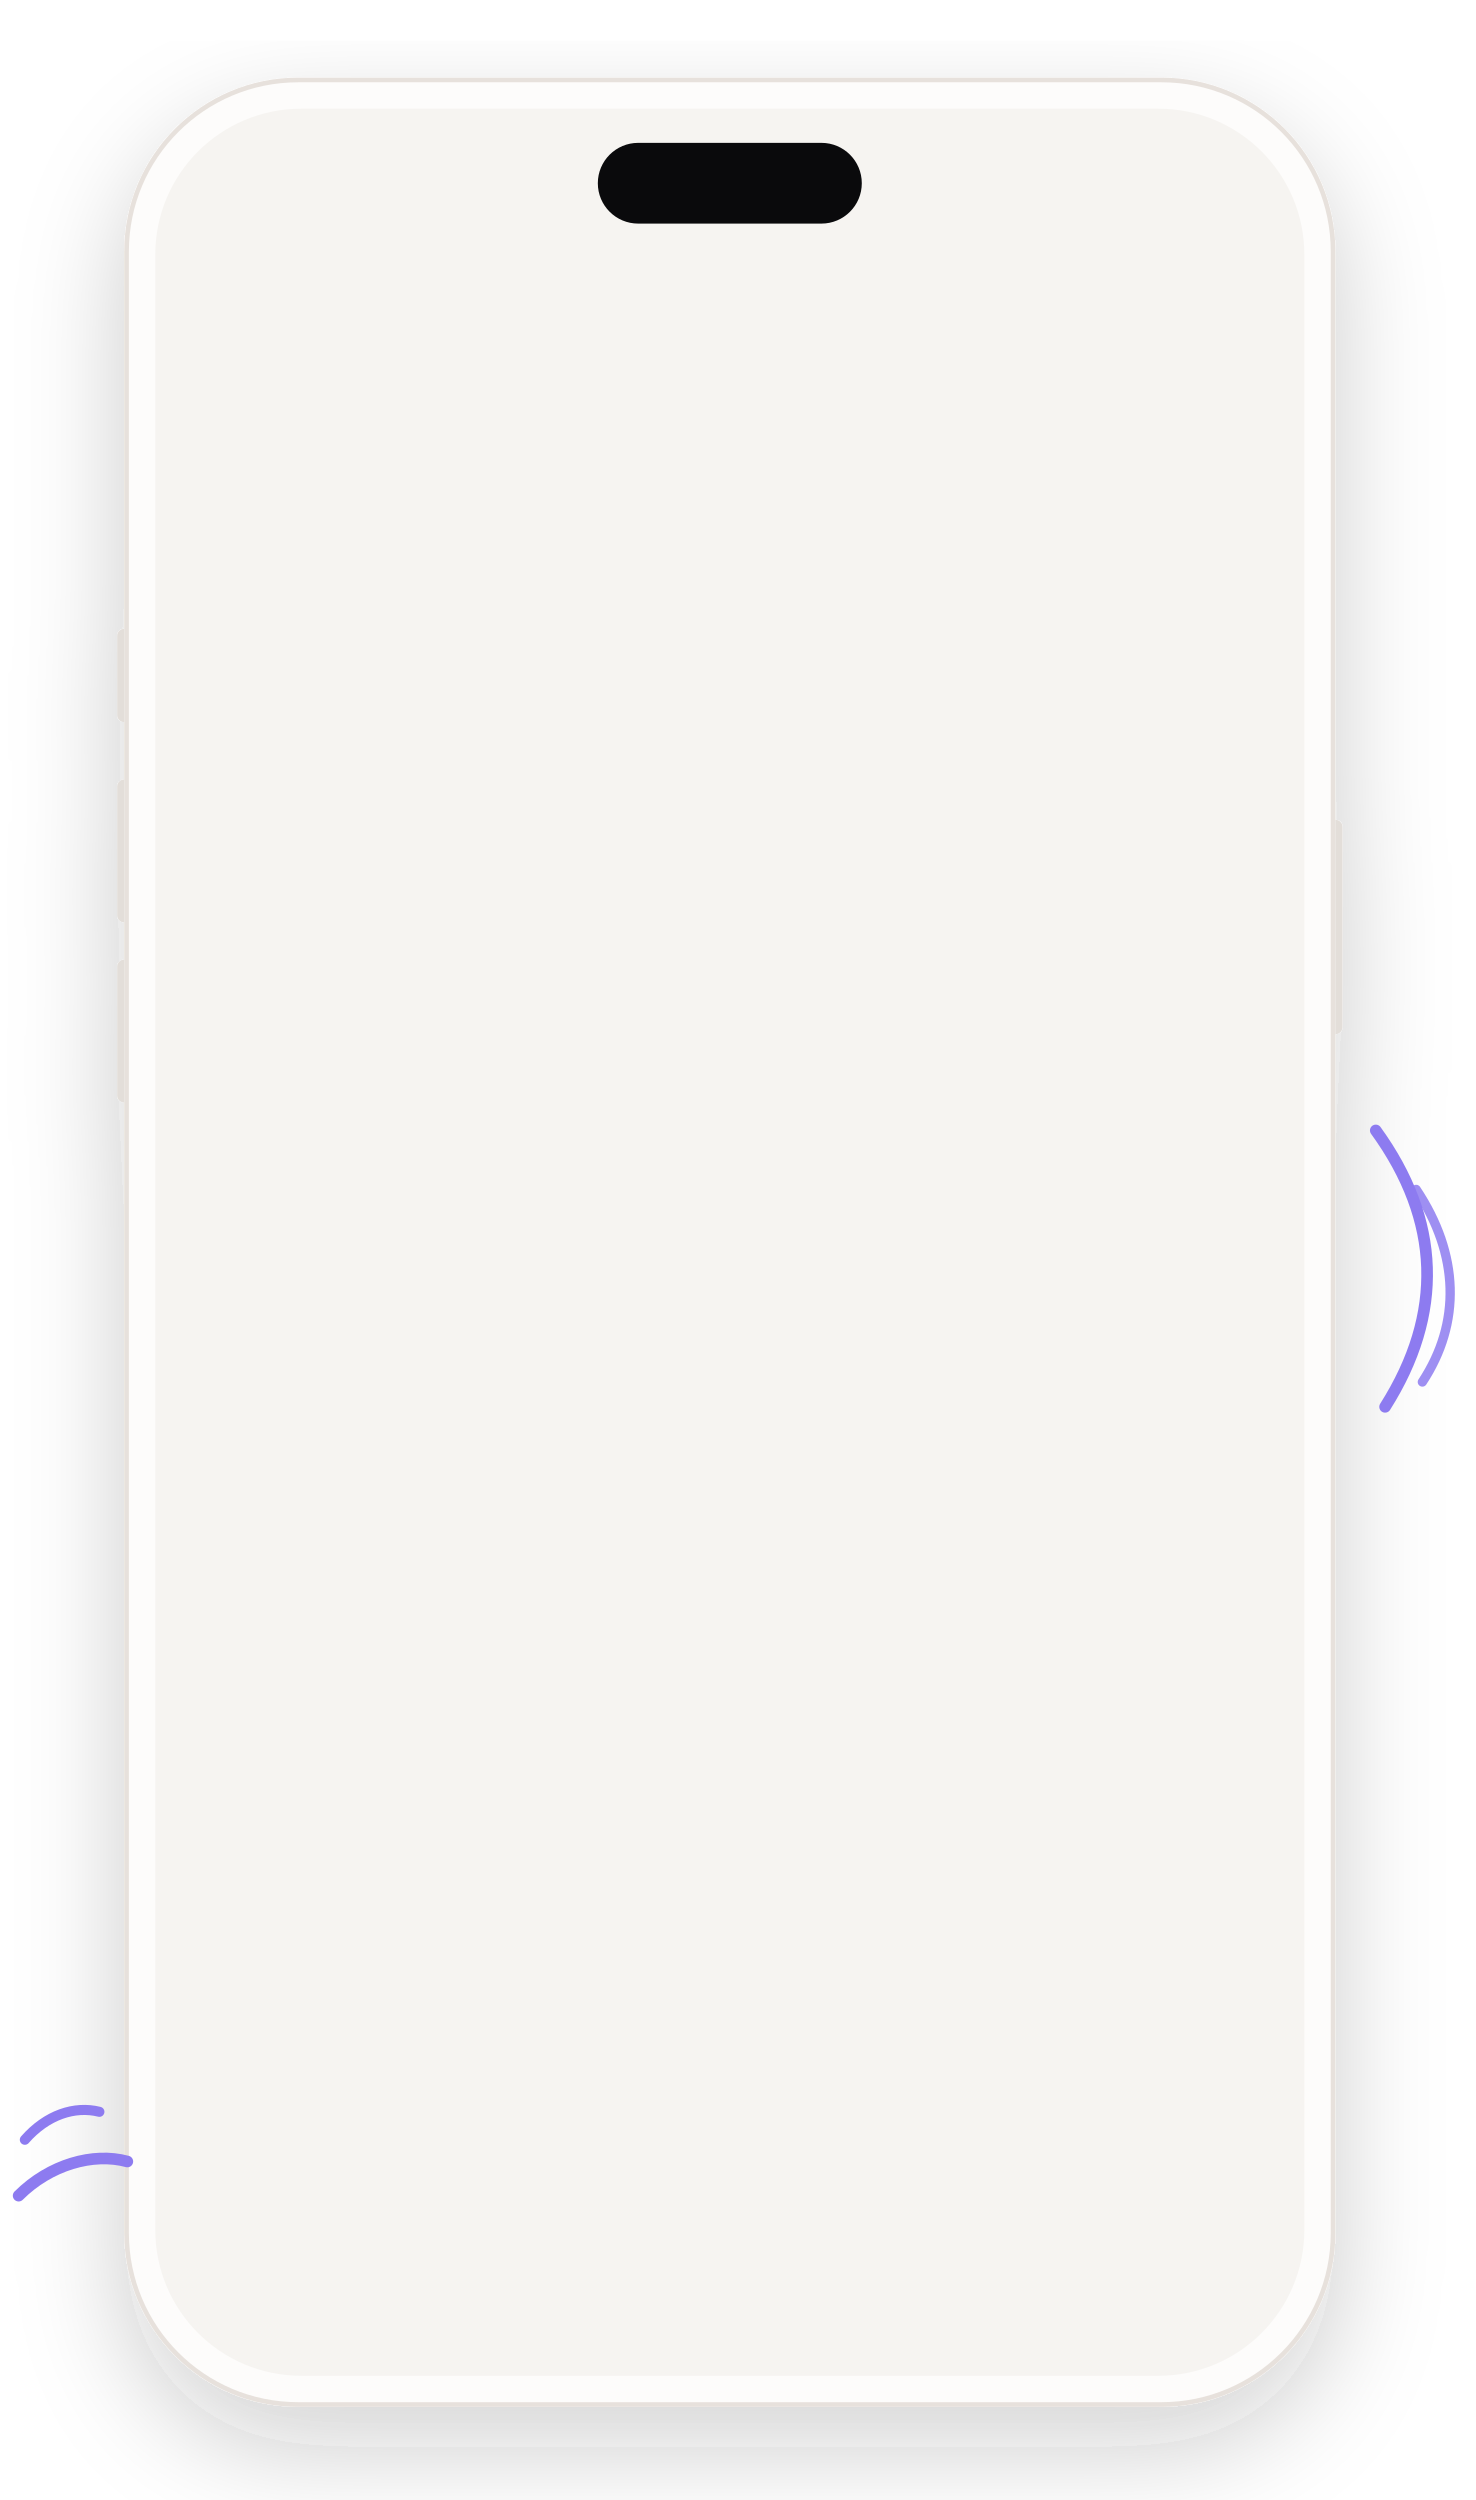
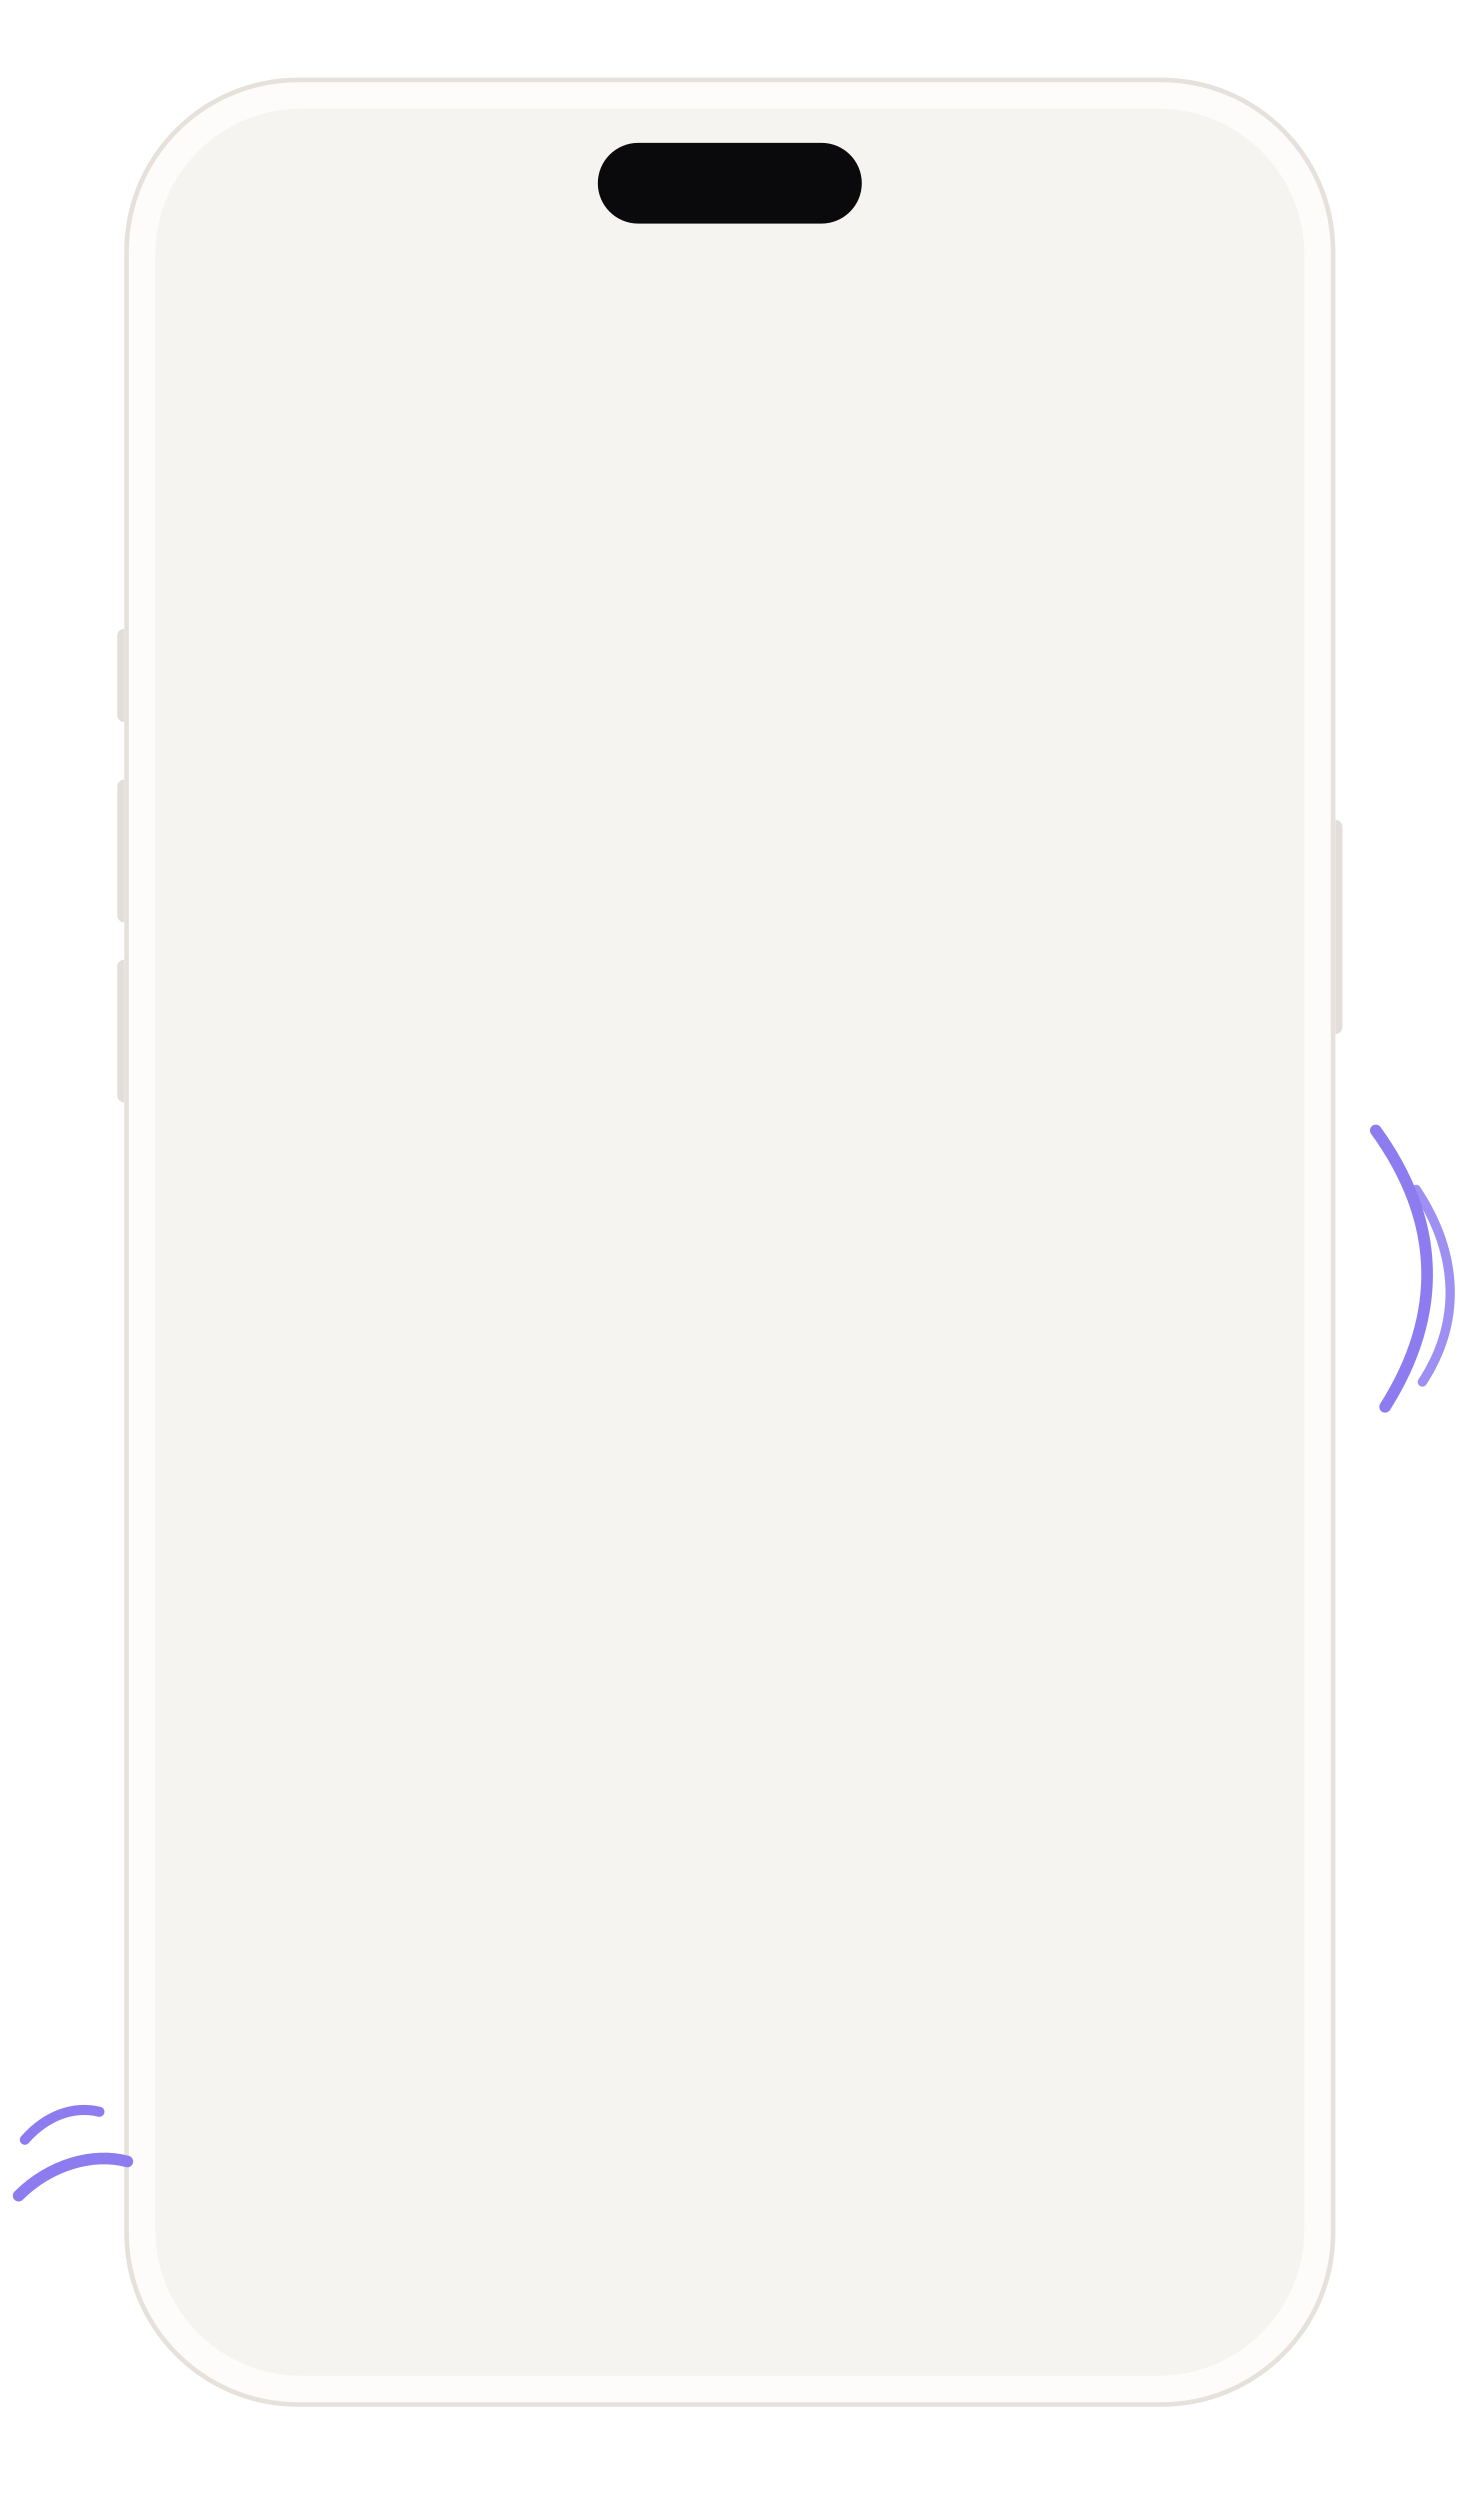
<svg xmlns="http://www.w3.org/2000/svg" viewBox="0 0 950 1610" width="950" height="1610">
-   <defs>
-     <filter id="phone-shadow" x="-18%" y="-10%" width="136%" height="126%">
-       <feDropShadow dx="0" dy="26" stdDeviation="34" flood-color="#2a2320" flood-opacity="0.20" />
-     </filter>
-   </defs>
-   <g filter="url(#phone-shadow)">
+   <g>
    <rect x="75.5" y="405" width="9" height="60" rx="4.5" fill="#e3ded9" />
    <rect x="75.5" y="502" width="9" height="92" rx="4.5" fill="#e3ded9" />
    <rect x="75.5" y="618" width="9" height="92" rx="4.5" fill="#e3ded9" />
    <rect x="855.5" y="528" width="9" height="138" rx="4.5" fill="#e3ded9" />
    <rect x="80" y="50" width="780" height="1500" rx="112" ry="112" fill="#fdfcfb" />
    <rect x="81.5" y="51.5" width="777" height="1497" rx="110.5" ry="110.5" fill="none" stroke="#e7e1dc" stroke-width="3" />
  </g>
  <rect x="100" y="70" width="740" height="1460" rx="94" ry="94" fill="#f6f4f1" />
  <rect x="385" y="92" width="170" height="52" rx="26" fill="#0a0a0c" />
  <g fill="none" stroke="#8d7bf0" stroke-linecap="round">
    <path d="M 886 728 C 928 786 930 846 892 906" stroke-width="7.5" />
    <path d="M 912 766 C 940 808 941 852 916 890" stroke-width="6" opacity="0.85" />
    <path d="M 16 1378 C 30 1362 48 1356 64 1360" stroke-width="6.5" />
    <path d="M 12 1414 C 32 1394 60 1386 82 1392" stroke-width="7.5" />
  </g>
</svg>
